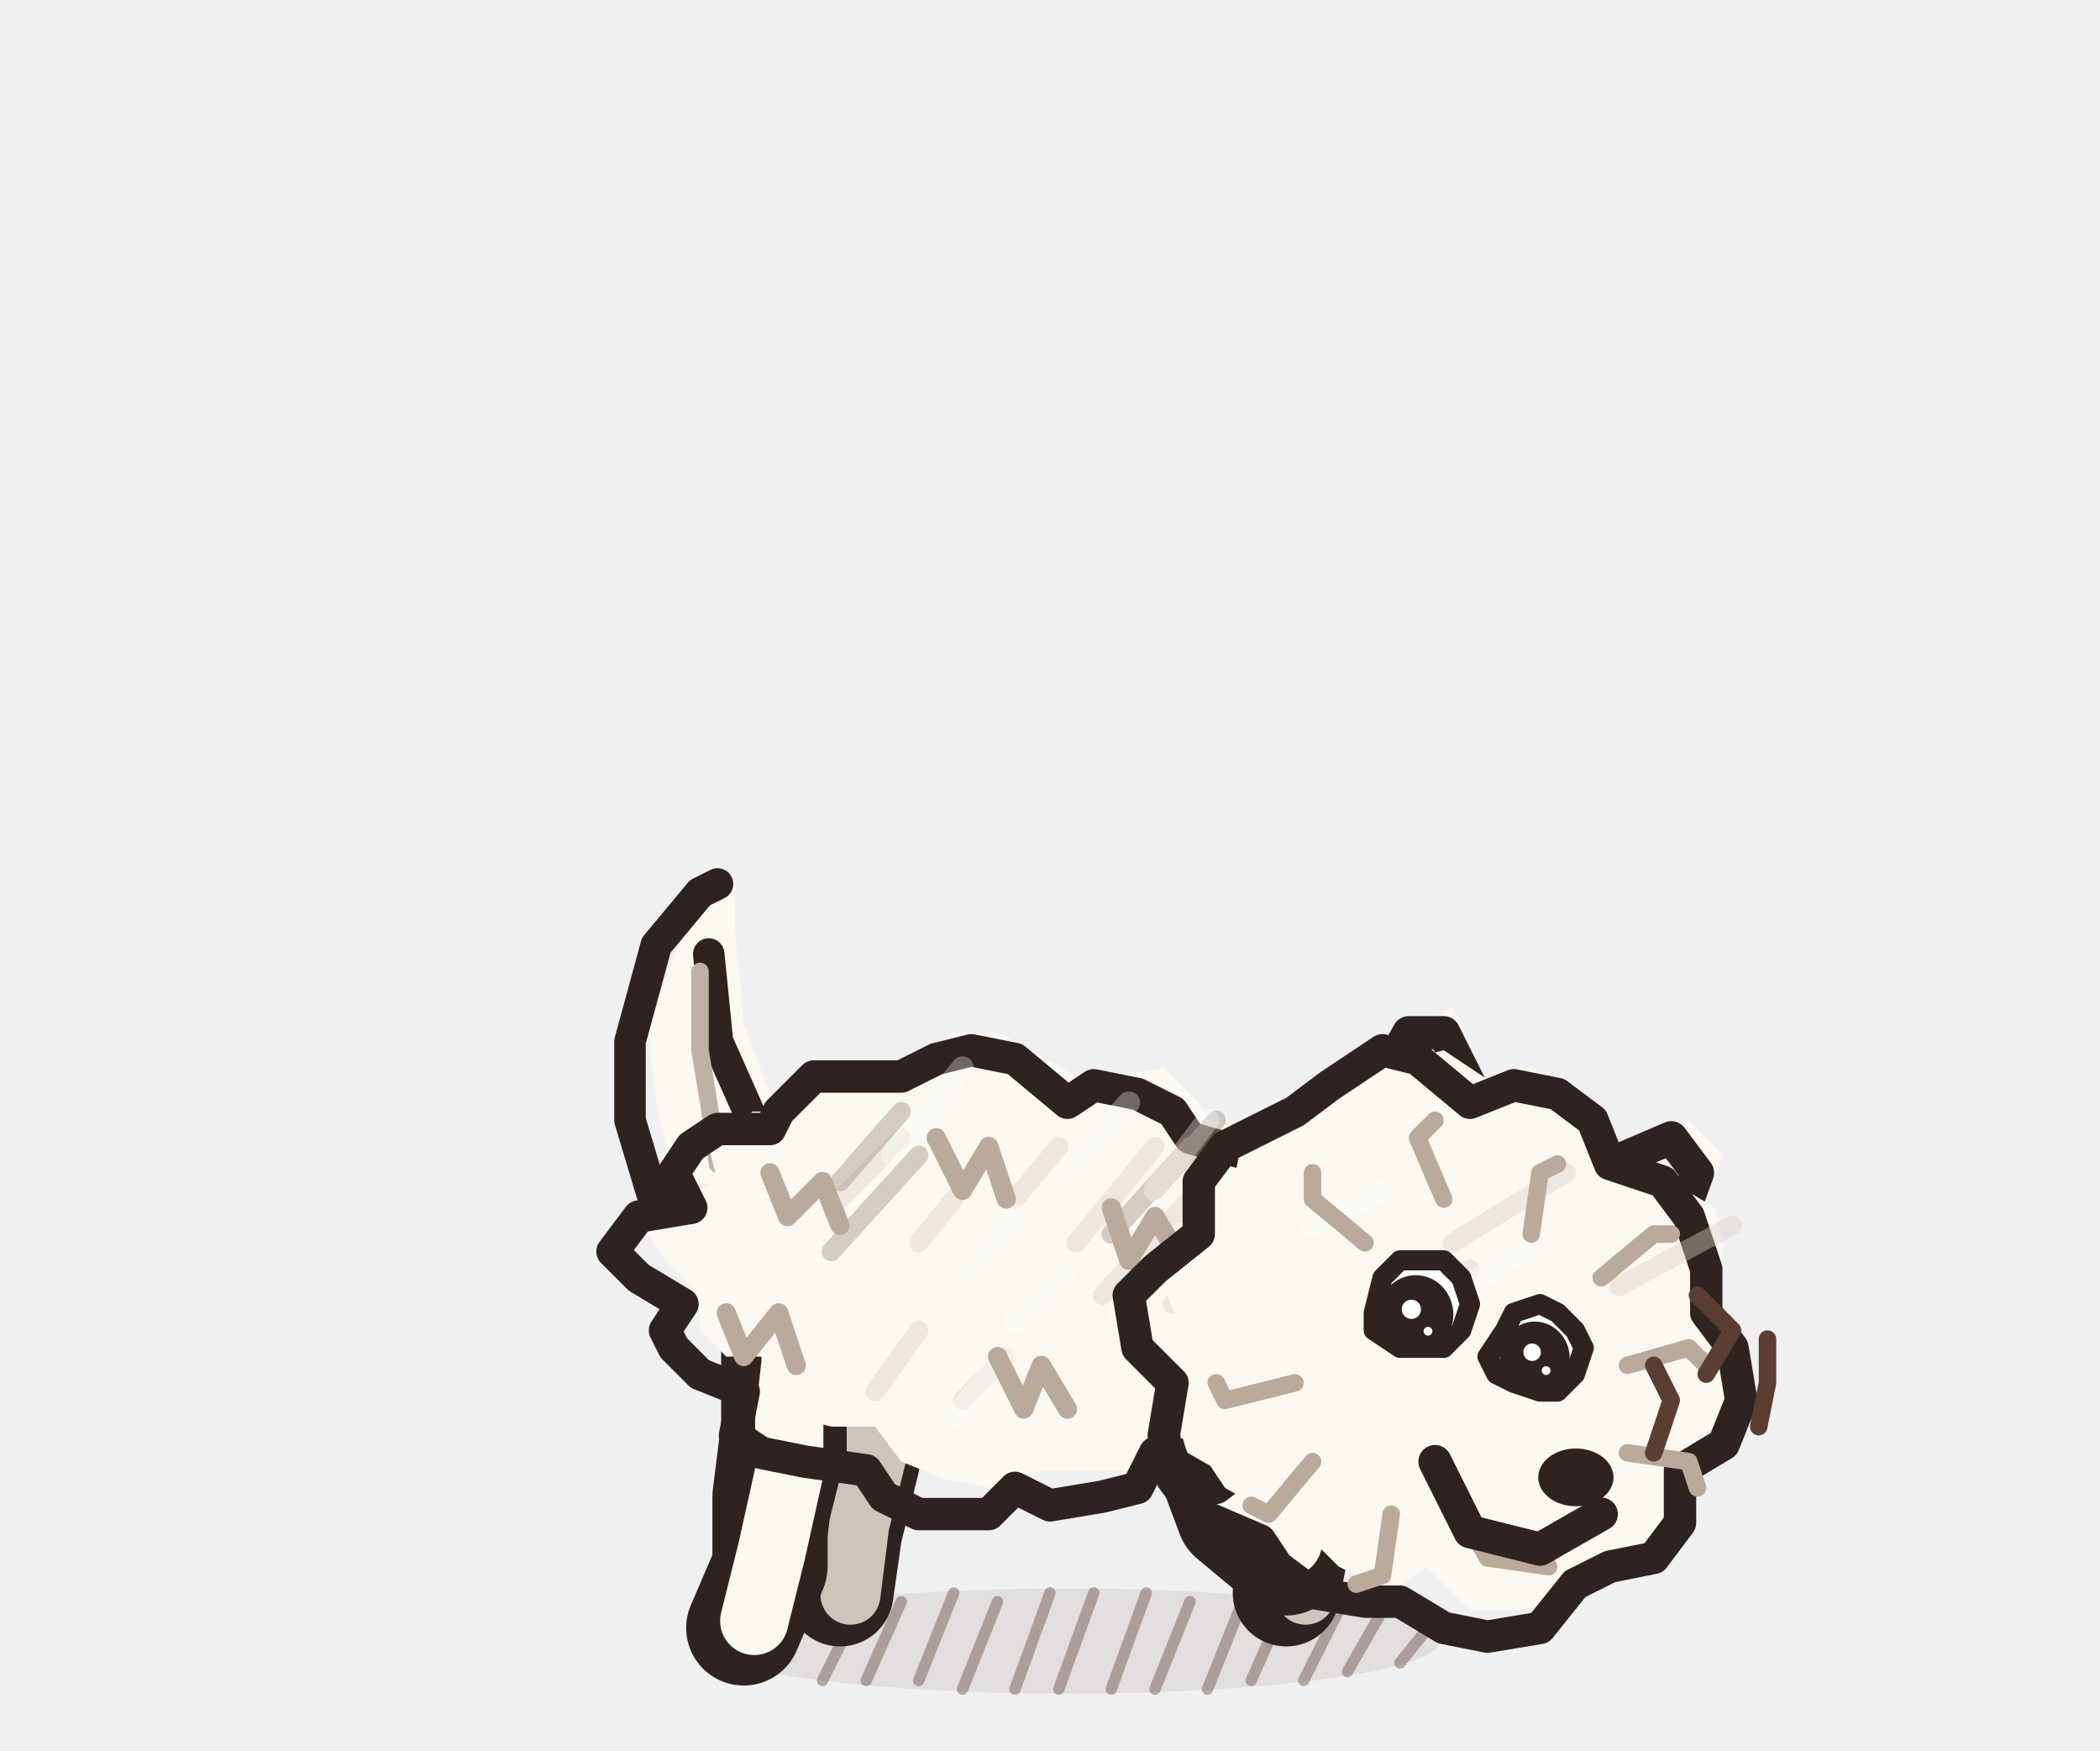
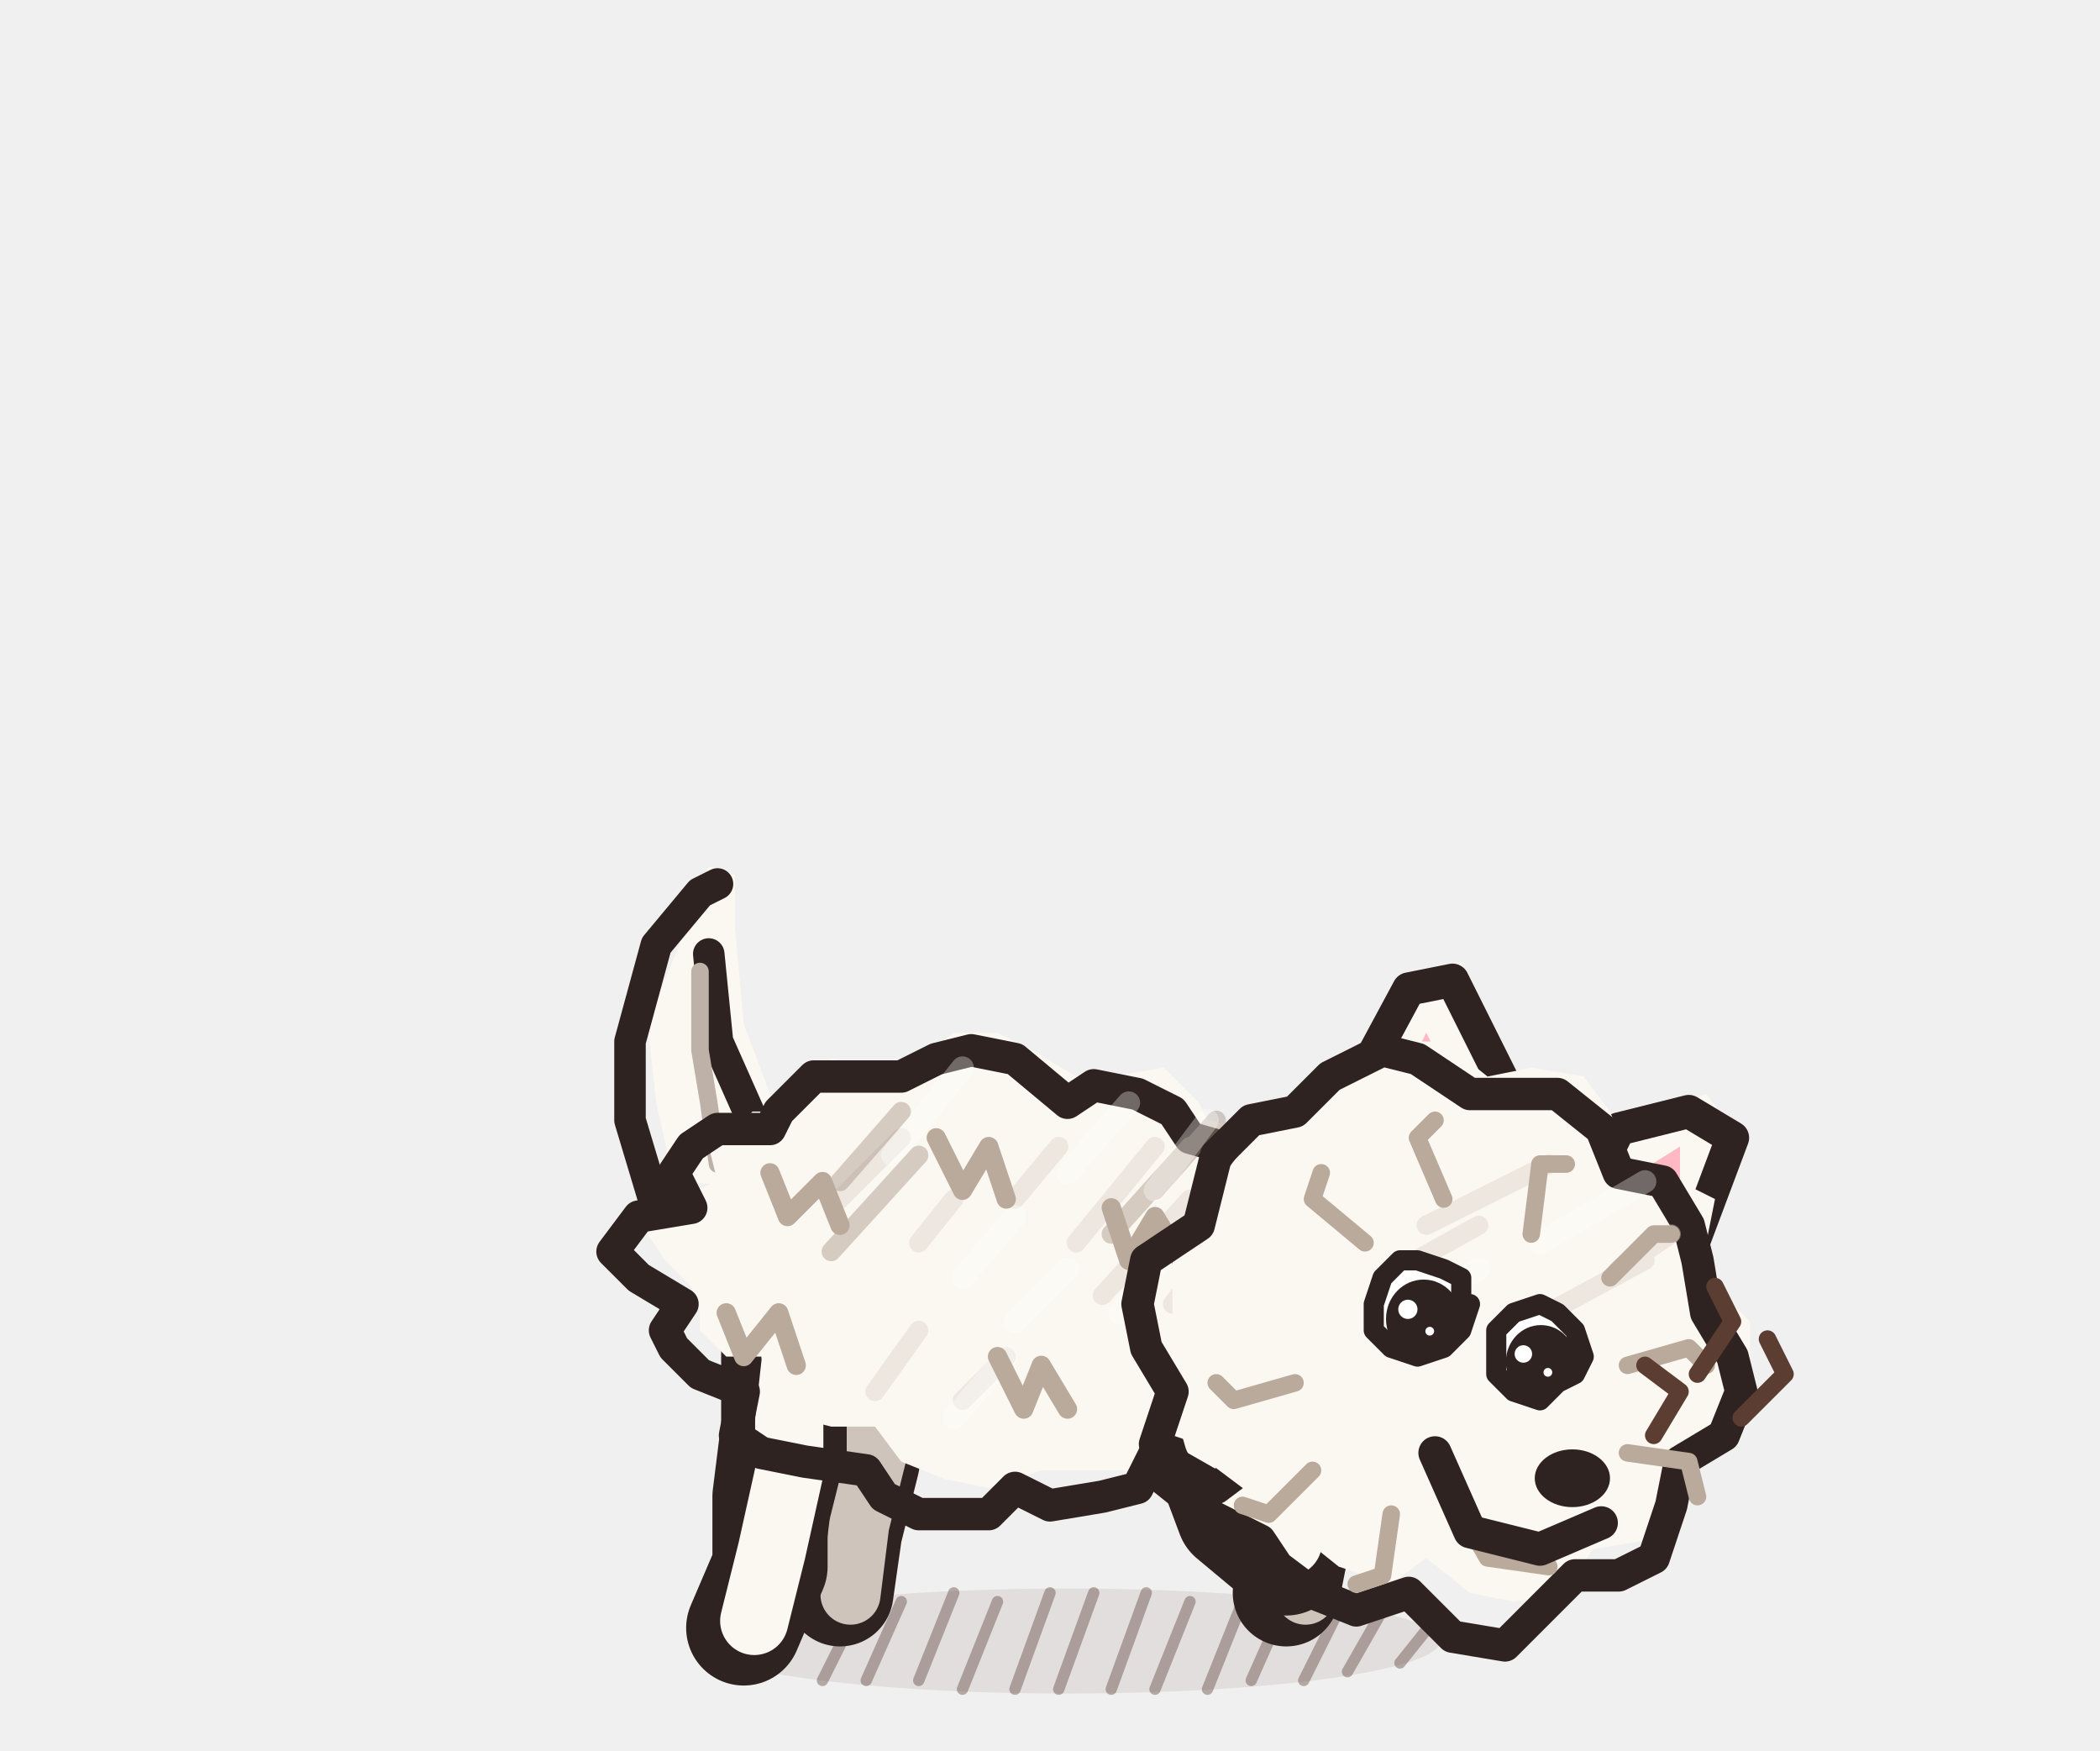
<svg xmlns="http://www.w3.org/2000/svg" width="240" height="200" class="pa-dog pa-pose-sniff" viewBox="0 0 240 200" role="img" aria-label="Shortbread the West Highland White Terrier, sniff">
  <g>
    <ellipse cx="122" cy="187.5" rx="42.6" ry="6" fill="#5B3D32" opacity="0.1" />
    <path d="M83 190l4 -4M88 191l4 -6M94 192l4 -8M99 192l4 -9M105 192l4 -10M110 193l4 -10M116 193l4 -11M121 193l4 -11M127 193l4 -11M132 193l4 -10M138 193l4 -10M143 192l4 -9M149 192l4 -8M154 191l4 -7M160 190l4 -5" stroke="#5B3D32" stroke-width="1.3" stroke-linecap="round" opacity="0.4" fill="none" />
    <g class="pa-d-f0">
      <path d="M77 135L75 126L74 117L78 107L81 99L84 100L84 106L85 117L88 125L93 136Z" fill="#FBF8F1" />
      <path d="M81 109L82 119L86 128L91 138L75 138L72 128L72 119L75 108L80 102L82 101" fill="none" stroke="#2E2320" stroke-width="3.6" stroke-linecap="round" stroke-linejoin="round" />
      <path d="M82 133L81 126L80 120L80 111" fill="none" stroke="#beb1a8" stroke-width="2" stroke-linecap="round" stroke-linejoin="round" />
      <g class="pa-d-leg pa-d-leg-FH">
        <path d="M100 150L99 159L99 167L97 175L96 182" fill="none" stroke="#2E2320" stroke-width="12.229" stroke-linecap="round" stroke-linejoin="round" />
        <path d="M99 150L99 158L99 167L97 175L96 183" fill="none" stroke="#cec4bc" stroke-width="6.864" stroke-linecap="round" stroke-linejoin="round" transform="translate(1.2 -0.8)" />
      </g>
      <g class="pa-d-leg pa-d-leg-FF">
        <path d="M145 156L146 163L147 168L148 177L147 182" fill="none" stroke="#2E2320" stroke-width="12.229" stroke-linecap="round" stroke-linejoin="round" />
        <path d="M145 155L146 163L148 169L147 176L148 183" fill="none" stroke="#cec4bc" stroke-width="6.864" stroke-linecap="round" stroke-linejoin="round" transform="translate(1.2 -0.8)" />
      </g>
      <g class="pa-d-leg pa-d-leg-NH">
        <path d="M89 154L89 163L88 171L88 179L85 186" fill="none" stroke="#2E2320" stroke-width="13.165" stroke-linecap="round" stroke-linejoin="round" />
        <path d="M90 154L89 163L89 169L87 178L85 186" fill="none" stroke="#FBF8F1" stroke-width="7.8" stroke-linecap="round" stroke-linejoin="round" transform="translate(1.2 -0.8)" />
      </g>
      <g class="pa-d-leg pa-d-leg-NF">
        <path d="M136 158L138 165L141 173L147 178" fill="none" stroke="#2E2320" stroke-width="13.165" stroke-linecap="round" stroke-linejoin="round" />
        <path d="M136 158L138 165L142 172L146 177" fill="none" stroke="#FBF8F1" stroke-width="7.8" stroke-linecap="round" stroke-linejoin="round" transform="translate(1.2 -0.8)" />
      </g>
      <path d="M152 149L154 151L155 155L150 156L147 158L146 161L144 165L140 166L134 164L130 168L127 168L121 168L119 168L113 170L108 169L103 167L100 163L95 163L91 162L88 160L87 155L83 155L80 152L80 150L79 147L76 144L74 141L77 137L82 135L81 131L83 130L86 127L91 127L92 124L95 121L99 122L105 121L109 118L114 118L118 120L123 123L127 123L133 122L137 126L138 128L143 129L148 130L150 135L149 137L154 139L155 141L155 145Z" fill="#FBF8F1" />
      <path d="M125 124L130 125L134 127L136 130L143 132L147 133L150 136L148 139L154 141L156 145L155 148L152 151L155 155L154 158L150 161L147 162L147 165L143 167L139 170L132 166L130 170L126 171L120 172L116 170L113 173L105 173L101 171L99 168L92 167L87 166L84 164L85 159L80 157L77 154L76 152L78 149L73 146L70 143L73 139L79 138L77 134L79 131L82 129L88 129L89 127L93 123L98 123L103 123L107 121L111 120L116 121L122 126L125 124" fill="none" stroke="#2E2320" stroke-width="3.7" stroke-linecap="round" stroke-linejoin="round" />
      <path d="M96 137L103 130M100 159L105 152M110 160L115 155M116 137L121 131M105 142L109 137M126 148L136 137M134 149L141 140M123 142L132 131" stroke="#d8cfc7" stroke-width="2.2" stroke-linecap="round" opacity=".42" />
      <path d="M102 132L110 122M128 150L135 141M122 134L129 126M110 146L116 139" stroke="#fff" stroke-width="2.6" stroke-linecap="round" opacity=".32" />
      <path d="M132 136L139 128M96 135L103 127M127 141L136 131M95 143L105 132" stroke="#a08c7e" stroke-width="2.2" stroke-linecap="round" opacity=".42" />
      <path d="M116 151L122 145M132 136L138 128M109 162L115 155" stroke="#fff" stroke-width="2.6" stroke-linecap="round" opacity=".32" />
      <path d="M88 134L90 139L94 135L96 140" fill="none" stroke="#baaa9b" stroke-width="2.2" stroke-linecap="round" stroke-linejoin="round" />
      <path d="M107 130L110 136L113 131L115 137" fill="none" stroke="#baaa9b" stroke-width="2.2" stroke-linecap="round" stroke-linejoin="round" />
      <path d="M127 138L129 144L132 139L135 144" fill="none" stroke="#baaa9b" stroke-width="2.2" stroke-linecap="round" stroke-linejoin="round" />
      <path d="M83 150L85 155L89 150L91 156" fill="none" stroke="#baaa9b" stroke-width="2.2" stroke-linecap="round" stroke-linejoin="round" />
      <path d="M114 155L117 161L119 156L122 161" fill="none" stroke="#baaa9b" stroke-width="2.2" stroke-linecap="round" stroke-linejoin="round" />
-       <path d="M158 124L163 117L166 115L170 124L168 129L160 130Z" fill="#FBF8F1" />
-       <path d="M157 133L156 127L161 118L165 118L169 126L165 131" fill="none" stroke="#2E2320" stroke-width="3.8" stroke-linecap="round" stroke-linejoin="round" />
-       <path d="M188 133L193 128L197 132L191 144L189 144L185 138Z" fill="#FBF8F1" />
-       <path d="M185 147L181 139L184 133L191 130L194 134L190 145L185 147" fill="none" stroke="#2E2320" stroke-width="3.8" stroke-linecap="round" stroke-linejoin="round" />
-       <path d="M194 164L192 172L192 174L187 177L181 178L177 183L174 184L168 184L163 179L159 182L153 179L149 175L147 174L140 170L138 167L137 161L138 156L135 152L133 147L135 141L139 138L141 135L142 130L146 127L152 126L156 122L161 121L165 120L171 124L175 122L181 125L183 128L186 133L191 135L196 138L197 142L196 149L199 153L200 158L198 162Z" fill="#FBF8F1" />
-       <path d="M137 135L140 131L144 129L148 127L152 124L158 120L162 121L168 126L173 124L178 125L182 128L184 133L190 135L193 139L195 145L195 150L198 154L199 160L197 165L192 168L192 174L189 178L184 179L180 181L176 186L170 187L165 186L160 183L156 183L150 182L146 179L144 176L137 173L134 169L133 164L134 158L130 154L129 148L132 145L137 141L137 135" fill="none" stroke="#2E2320" stroke-width="3.7" stroke-linecap="round" stroke-linejoin="round" />
-       <path d="M160 150L166 146M158 151L168 145M166 142L179 134M185 147L198 140" stroke="#d8cfc7" stroke-width="2.2" stroke-linecap="round" opacity=".42" />
-       <path d="M166 148L177 141M150 140L158 136" stroke="#fff" stroke-width="2.6" stroke-linecap="round" opacity=".32" />
-       <path d="M156 142L150 137L150 134" fill="none" stroke="#baaa9b" stroke-width="2" stroke-linecap="round" stroke-linejoin="round" />
+       <path d="M156 123L163 112L167 110L173 122L169 129L158 130Z" fill="#FBF8F1" />
+       <path d="M155 133L154 126L161 113L166 112L172 124L167 131" fill="none" stroke="#2E2320" stroke-width="3.8" stroke-linecap="round" stroke-linejoin="round" />
+       <path d="M157 128L162 120L163 118L167 126L163 131L158 131Z" fill="#FFB8C4" />
+       <path d="M187 128L195 125L198 129L193 145L188 147L184 137Z" fill="#FBF8F1" />
+       <path d="M186 149L181 137L185 129L193 127L198 130L192 146L186 149" fill="none" stroke="#2E2320" stroke-width="3.8" stroke-linecap="round" stroke-linejoin="round" />
+       <path d="M184 136L192 131L192 135L189 143L186 147L183 140Z" fill="#FFB8C4" />
+       <path d="M194 166L193 169L192 175L188 176L182 177L179 182L173 183L168 182L163 178L159 181L153 179L148 175L147 172L142 170L138 167L136 161L138 155L134 150L134 147L134 142L139 139L140 134L143 130L147 126L151 126L154 121L160 119L165 119L170 123L175 122L181 123L184 127L186 132L192 135L196 137L195 142L197 148L200 151L200 157L198 161Z" fill="#FBF8F1" />
+       <path d="M150 182L146 179L144 176L138 173L133 169L132 165L134 159L131 154L130 149L131 144L137 140L138 136L139 132L143 128L148 127L152 123L158 120L162 121L168 125L173 125L178 125L183 129L185 134L190 135L193 140L194 144L195 150L198 155L199 159L197 164L192 167L191 172L189 178L185 180L180 180L176 184L172 188L166 187L161 182L155 184L150 182" fill="none" stroke="#2E2320" stroke-width="3.7" stroke-linecap="round" stroke-linejoin="round" />
+       <path d="M163 140L177 133M185 145L191 141M175 151L188 144M160 145L169 140" stroke="#d8cfc7" stroke-width="2.2" stroke-linecap="round" opacity=".42" />
+       <path d="M176 142L188 135M158 151L169 145" stroke="#fff" stroke-width="2.6" stroke-linecap="round" opacity=".32" />
+       <path d="M156 142L150 137L151 134" fill="none" stroke="#baaa9b" stroke-width="2" stroke-linecap="round" stroke-linejoin="round" />
      <path d="M165 137L162 130L164 128" fill="none" stroke="#baaa9b" stroke-width="2" stroke-linecap="round" stroke-linejoin="round" />
-       <path d="M175 141L176 134L178 133" fill="none" stroke="#baaa9b" stroke-width="2" stroke-linecap="round" stroke-linejoin="round" />
-       <path d="M183 146L189 141L191 141" fill="none" stroke="#baaa9b" stroke-width="2" stroke-linecap="round" stroke-linejoin="round" />
+       <path d="M175 141L176 133L179 133" fill="none" stroke="#baaa9b" stroke-width="2" stroke-linecap="round" stroke-linejoin="round" />
+       <path d="M184 146L189 141L191 141" fill="none" stroke="#baaa9b" stroke-width="2" stroke-linecap="round" stroke-linejoin="round" />
      <path d="M186 156L193 154L195 156" fill="none" stroke="#baaa9b" stroke-width="2" stroke-linecap="round" stroke-linejoin="round" />
-       <path d="M186 166L193 167L194 170" fill="none" stroke="#baaa9b" stroke-width="2" stroke-linecap="round" stroke-linejoin="round" />
-       <path d="M148 158L140 160L139 158" fill="none" stroke="#baaa9b" stroke-width="2" stroke-linecap="round" stroke-linejoin="round" />
-       <path d="M150 167L145 173L143 172" fill="none" stroke="#baaa9b" stroke-width="2" stroke-linecap="round" stroke-linejoin="round" />
+       <path d="M186 166L193 167L194 171" fill="none" stroke="#baaa9b" stroke-width="2" stroke-linecap="round" stroke-linejoin="round" />
+       <path d="M148 158L141 160L139 158" fill="none" stroke="#baaa9b" stroke-width="2" stroke-linecap="round" stroke-linejoin="round" />
+       <path d="M150 168L145 173L142 172" fill="none" stroke="#baaa9b" stroke-width="2" stroke-linecap="round" stroke-linejoin="round" />
      <path d="M159 173L158 180L155 181" fill="none" stroke="#baaa9b" stroke-width="2" stroke-linecap="round" stroke-linejoin="round" />
      <path d="M166 171L170 178L177 179" fill="none" stroke="#baaa9b" stroke-width="2" stroke-linecap="round" stroke-linejoin="round" />
-       <path d="M168 149L167 152L165 154L162 155L160 154L157 152L157 149L158 147L160 144L162 144L165 145L167 146Z" fill="#FFFFFF" />
-       <path d="M162 154L160 154L157 152L157 150L158 146L160 144L162 144L165 144L167 146L168 149L167 152L165 154L162 154L160 154" fill="none" stroke="#2E2320" stroke-width="2.3" stroke-linecap="round" stroke-linejoin="round" />
-       <ellipse cx="161.8" cy="150.2" rx="4.3" ry="4.5" fill="#2E2320" />
-       <ellipse cx="161.3" cy="149.6" rx="1.1" ry="1.1" fill="#FFFFFF" />
-       <ellipse cx="163.2" cy="152.1" rx="0.5" ry="0.5" fill="#FFFFFF" />
-       <path d="M181 155L180 157L178 159L176 159L173 159L171 157L171 154L171 152L173 150L176 149L178 150L180 152Z" fill="#FFFFFF" />
-       <path d="M171 154L172 152L173 150L176 149L178 150L180 152L181 154L180 157L178 159L176 159L173 158L171 157L170 155L172 152" fill="none" stroke="#2E2320" stroke-width="2.3" stroke-linecap="round" stroke-linejoin="round" />
-       <ellipse cx="175.4" cy="155.2" rx="4" ry="4.2" fill="#2E2320" />
-       <ellipse cx="175.1" cy="154.5" rx="1" ry="1" fill="#FFFFFF" />
-       <ellipse cx="176.7" cy="156.6" rx="0.5" ry="0.5" fill="#FFFFFF" />
-       <ellipse cx="180.1" cy="168.8" rx="4.3" ry="3.3" fill="#2E2320" />
-       <path d="M164 167L168 175L176 177L183 173" fill="none" stroke="#2E2320" stroke-width="3.8" stroke-linecap="round" stroke-linejoin="round" />
-       <path d="M189 166L191 160L189 156" fill="none" stroke="#5B3D32" stroke-width="2" stroke-linecap="round" stroke-linejoin="round" />
-       <path d="M195 157L198 152L194 148" fill="none" stroke="#5B3D32" stroke-width="2" stroke-linecap="round" stroke-linejoin="round" />
-       <path d="M201 163L202 158L202 153" fill="none" stroke="#5B3D32" stroke-width="2" stroke-linecap="round" stroke-linejoin="round" />
+       <path d="M168 149L167 152L165 154L162 155L160 154L158 152L157 149L158 146L159 145L162 144L165 144L167 146Z" fill="#FFFFFF" />
+       <path d="M168 149L167 152L165 154L162 155L159 154L157 152L157 149L158 146L160 144L162 144L165 145L167 146L167 149L167 152" fill="none" stroke="#2E2320" stroke-width="2.3" stroke-linecap="round" stroke-linejoin="round" />
+       <ellipse cx="162.7" cy="150.7" rx="4.3" ry="4.5" fill="#2E2320" />
+       <ellipse cx="160.9" cy="149.6" rx="1.1" ry="1.1" fill="#FFFFFF" />
+       <ellipse cx="163.4" cy="152.1" rx="0.5" ry="0.5" fill="#FFFFFF" />
+       <path d="M181 155L180 157L178 159L175 160L173 159L171 157L170 155L171 152L173 150L176 149L178 150L180 152Z" fill="#FFFFFF" />
+       <path d="M180 155L180 157L178 158L176 160L173 159L171 157L171 155L171 152L173 150L176 149L178 150L180 152L181 155L180 157" fill="none" stroke="#2E2320" stroke-width="2.3" stroke-linecap="round" stroke-linejoin="round" />
+       <ellipse cx="176.1" cy="155.6" rx="4" ry="4.2" fill="#2E2320" />
+       <ellipse cx="174.1" cy="154.7" rx="1" ry="1" fill="#FFFFFF" />
+       <ellipse cx="176.9" cy="156.8" rx="0.5" ry="0.5" fill="#FFFFFF" />
+       <ellipse cx="179.7" cy="168.9" rx="4.3" ry="3.3" fill="#2E2320" />
+       <path d="M164 166L168 175L176 177L183 174" fill="none" stroke="#2E2320" stroke-width="3.8" stroke-linecap="round" stroke-linejoin="round" />
+       <path d="M189 164L192 159L188 156" fill="none" stroke="#5B3D32" stroke-width="2" stroke-linecap="round" stroke-linejoin="round" />
+       <path d="M194 157L198 151L196 147" fill="none" stroke="#5B3D32" stroke-width="2" stroke-linecap="round" stroke-linejoin="round" />
+       <path d="M199 162L204 157L202 153" fill="none" stroke="#5B3D32" stroke-width="2" stroke-linecap="round" stroke-linejoin="round" />
    </g>
  </g>
</svg>
